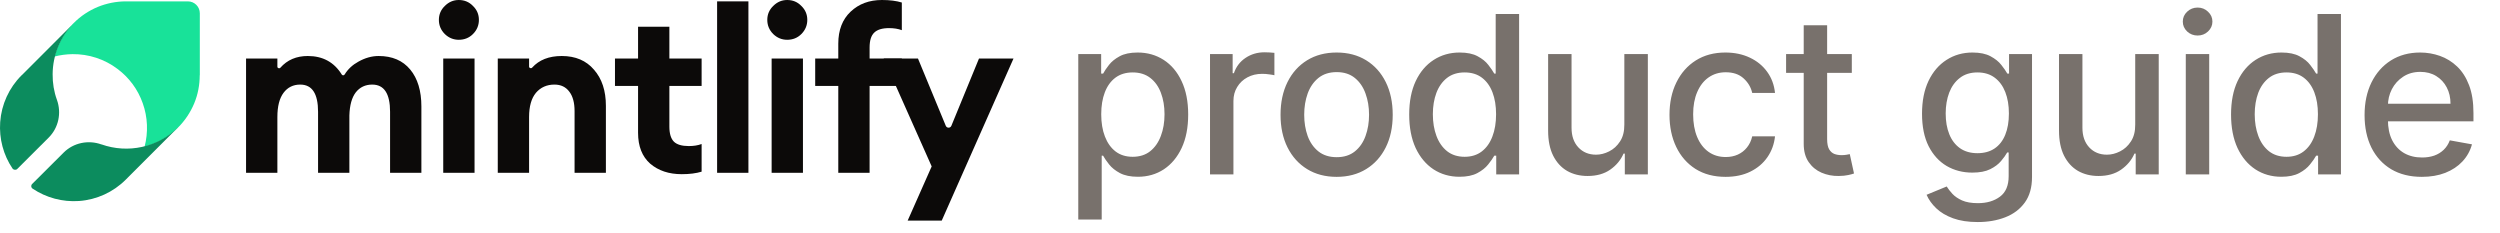
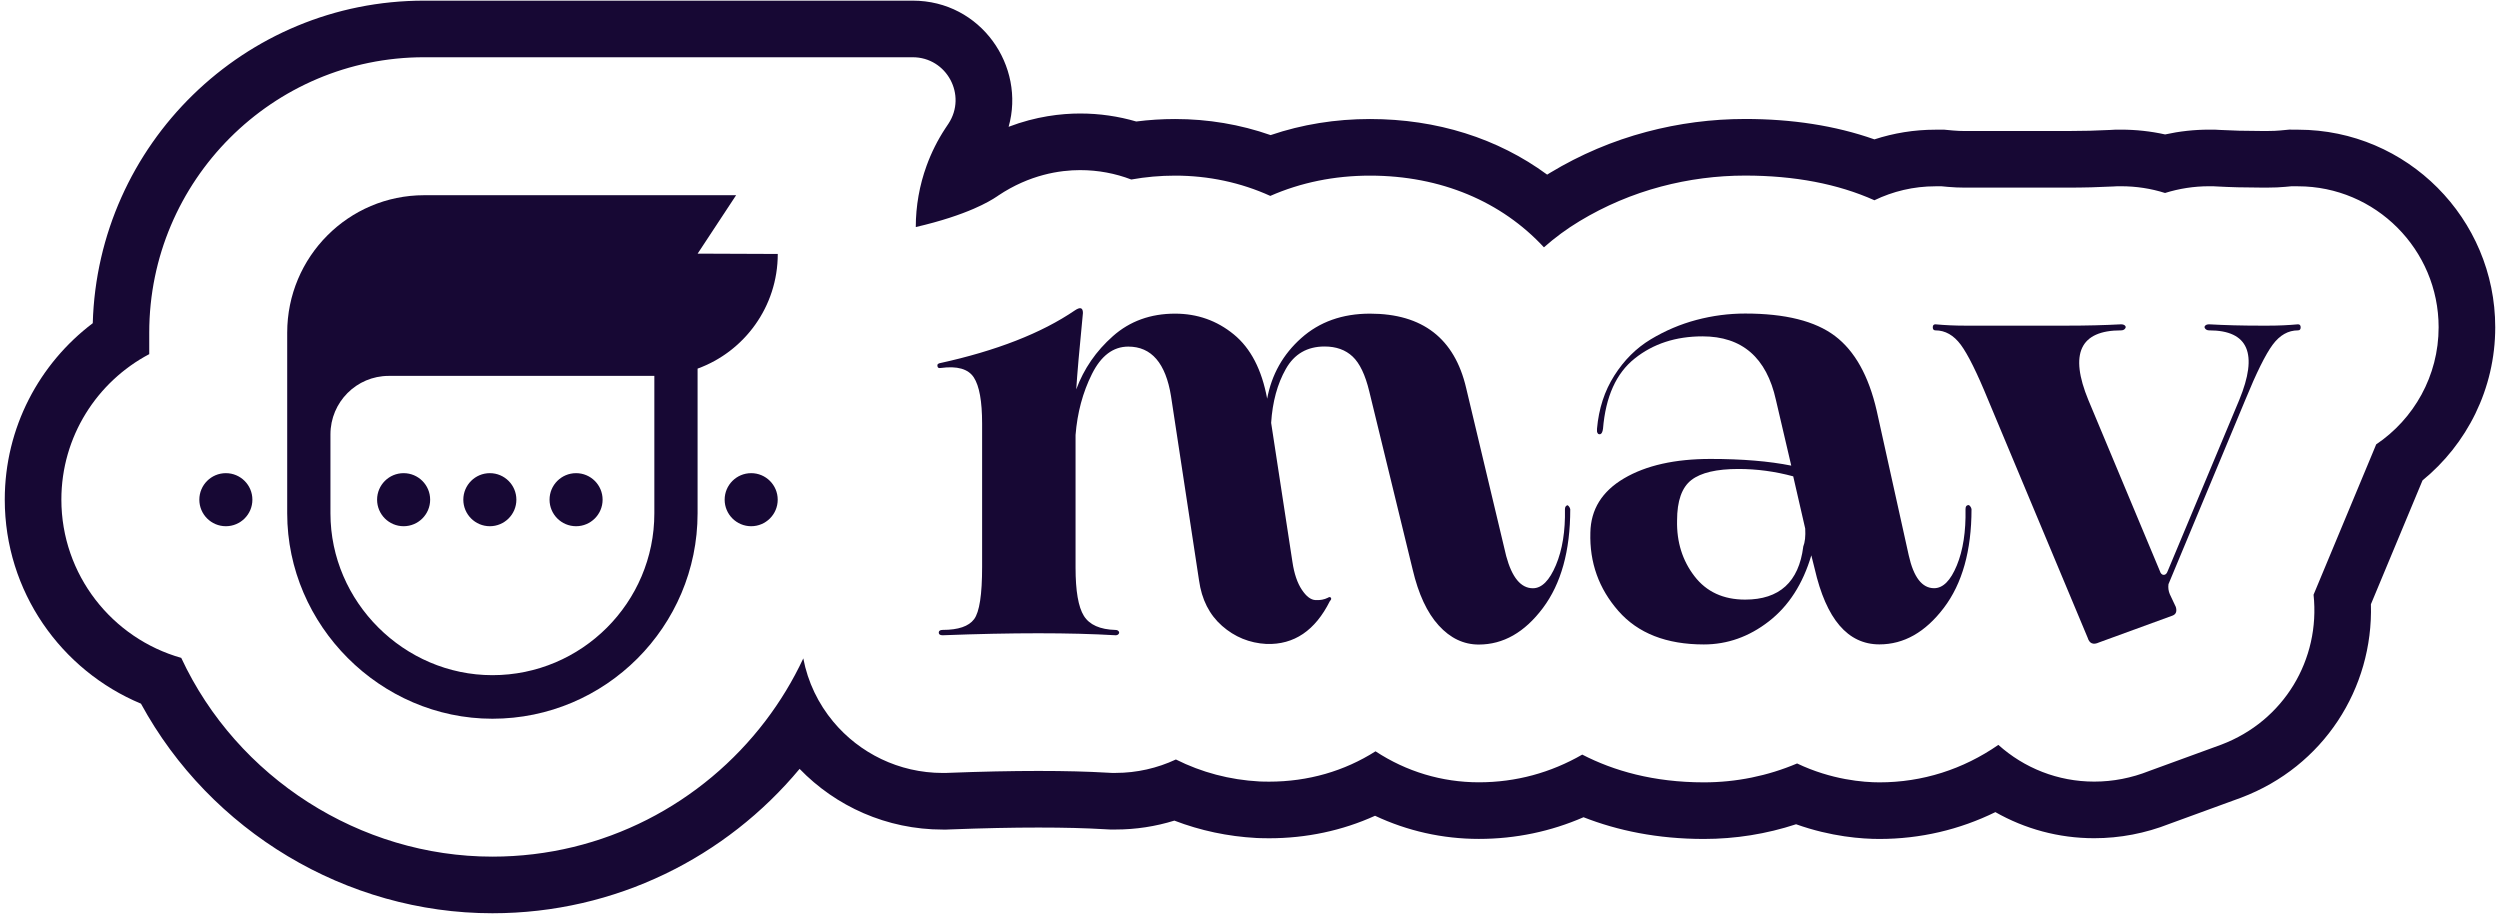
- <svg xmlns="http://www.w3.org/2000/svg" width="204" height="19" viewBox="0 0 204 19" fill="none">
-   <path d="M76.846 18H74.066L76.025 13.579L72.108 4.775H74.906L77.176 10.266C77.26 10.469 77.549 10.469 77.632 10.265L79.886 4.775H82.703L76.846 18Z" fill="#0C0A09" />
-   <path d="M68.404 14.101V7.013H66.52V4.775H68.404V3.563C68.404 2.456 68.74 1.585 69.411 0.951C70.082 0.317 70.934 0 71.966 0C72.601 0 73.141 0.068 73.589 0.205V2.462C73.291 2.35 72.943 2.294 72.545 2.294C71.985 2.294 71.581 2.419 71.332 2.667C71.084 2.904 70.959 3.308 70.959 3.88V4.775H73.589V7.013H70.959V14.101H68.404Z" fill="#0C0A09" />
-   <path d="M64.234 3.246C63.798 3.246 63.419 3.09 63.096 2.779C62.773 2.456 62.611 2.07 62.611 1.623C62.611 1.175 62.773 0.796 63.096 0.485C63.419 0.162 63.798 0 64.234 0C64.694 0 65.079 0.162 65.39 0.485C65.713 0.796 65.875 1.175 65.875 1.623C65.875 2.07 65.713 2.456 65.39 2.779C65.079 3.09 64.694 3.246 64.234 3.246ZM62.965 14.101V4.775H65.521V14.101H62.965Z" fill="#0C0A09" />
-   <path d="M58.516 14.101V0.112H61.071V14.101H58.516Z" fill="#0C0A09" />
-   <path d="M55.629 14.213C54.584 14.213 53.726 13.927 53.055 13.355C52.396 12.771 52.066 11.932 52.066 10.837V7.013H50.182V4.775H52.066V2.182H54.621V4.775H57.252V7.013H54.621V10.334C54.621 10.906 54.746 11.316 54.995 11.565C55.243 11.801 55.647 11.919 56.207 11.919C56.605 11.919 56.953 11.863 57.252 11.751V14.008C56.804 14.145 56.263 14.213 55.629 14.213Z" fill="#0C0A09" />
-   <path d="M40.618 14.102V4.775H43.173V5.436C43.173 5.558 43.339 5.612 43.42 5.521C43.989 4.887 44.796 4.57 45.84 4.57C46.96 4.57 47.836 4.943 48.471 5.689C49.117 6.423 49.441 7.405 49.441 8.636V14.102H46.885V9.065C46.885 8.381 46.742 7.853 46.456 7.48C46.17 7.094 45.766 6.902 45.244 6.902C44.622 6.902 44.118 7.126 43.733 7.573C43.36 8.021 43.173 8.68 43.173 9.55V14.102H40.618Z" fill="#0C0A09" />
-   <path d="M37.436 3.246C37.001 3.246 36.622 3.09 36.298 2.779C35.975 2.456 35.813 2.07 35.813 1.623C35.813 1.175 35.975 0.796 36.298 0.485C36.622 0.162 37.001 0 37.436 0C37.896 0 38.282 0.162 38.593 0.485C38.916 0.796 39.078 1.175 39.078 1.623C39.078 2.07 38.916 2.456 38.593 2.779C38.282 3.09 37.896 3.246 37.436 3.246ZM36.168 14.101V4.775H38.723V14.101H36.168Z" fill="#0C0A09" />
-   <path d="M31.83 14.102V9.121C31.83 7.642 31.345 6.902 30.375 6.902C29.815 6.902 29.367 7.113 29.032 7.536C28.708 7.959 28.534 8.587 28.509 9.42V14.102H25.954V9.121C25.954 7.642 25.469 6.902 24.499 6.902C23.927 6.902 23.473 7.126 23.137 7.573C22.802 8.021 22.634 8.68 22.634 9.55V14.102H20.078V4.775H22.634V5.443C22.634 5.564 22.797 5.618 22.877 5.527C23.44 4.889 24.186 4.57 25.115 4.57C26.341 4.57 27.266 5.075 27.889 6.084C27.941 6.168 28.068 6.167 28.12 6.082C28.389 5.644 28.761 5.296 29.237 5.036C29.784 4.726 30.337 4.57 30.897 4.57C32.004 4.57 32.862 4.937 33.471 5.671C34.08 6.404 34.385 7.412 34.385 8.692V14.102H31.83Z" fill="#0C0A09" />
-   <path d="M16.305 6.139V1.086C16.305 0.544 15.865 0.112 15.331 0.112H10.281C9.488 0.112 8.702 0.269 7.972 0.568C7.242 0.874 6.574 1.314 6.016 1.88L5.977 1.919C5.239 2.666 4.713 3.593 4.446 4.614C4.925 4.488 5.419 4.426 5.914 4.418C7.234 4.402 8.53 4.826 9.582 5.62C10.532 6.327 11.255 7.301 11.648 8.425C12.056 9.564 12.103 10.806 11.797 11.977C12.81 11.71 13.745 11.183 14.491 10.444L14.53 10.405C15.088 9.847 15.535 9.179 15.842 8.449C16.148 7.718 16.297 6.932 16.297 6.139H16.305Z" fill="#18E299" />
-   <path d="M4.295 6.053C4.303 4.503 4.921 3.016 6.008 1.904L1.807 6.108C1.791 6.124 1.775 6.131 1.76 6.147C0.735 7.165 0.117 8.527 0.015 9.967C-0.079 11.313 0.273 12.644 1.024 13.756C1.096 13.862 1.29 13.897 1.4 13.795L3.974 11.227C4.78 10.421 5.03 9.223 4.647 8.151C4.404 7.486 4.287 6.773 4.295 6.053Z" fill="#0C8C5E" />
-   <path d="M14.506 10.406C13.7 11.196 12.69 11.744 11.595 11.987C10.492 12.23 9.349 12.159 8.285 11.784C8.285 11.784 8.277 11.784 8.27 11.784C7.198 11.4 6.001 11.65 5.195 12.449L2.62 15.016C2.511 15.126 2.527 15.306 2.66 15.392C3.771 16.136 5.101 16.496 6.447 16.402C7.886 16.3 9.24 15.682 10.265 14.656L10.304 14.617L14.506 10.414V10.406Z" fill="#0C8C5E" />
-   <path d="M87.987 17.914V4.414H89.854V6.006H90.014C90.124 5.801 90.284 5.565 90.493 5.296C90.702 5.028 90.992 4.793 91.362 4.593C91.733 4.389 92.223 4.286 92.833 4.286C93.625 4.286 94.333 4.487 94.955 4.887C95.577 5.288 96.065 5.865 96.418 6.62C96.776 7.374 96.956 8.281 96.956 9.343C96.956 10.404 96.779 11.313 96.425 12.072C96.071 12.826 95.585 13.408 94.968 13.817C94.35 14.222 93.644 14.424 92.852 14.424C92.255 14.424 91.767 14.324 91.388 14.124C91.013 13.924 90.719 13.689 90.506 13.421C90.293 13.152 90.129 12.914 90.014 12.705H89.899V17.914H87.987ZM89.86 9.323C89.86 10.014 89.96 10.619 90.161 11.139C90.361 11.659 90.651 12.066 91.03 12.36C91.409 12.649 91.874 12.794 92.424 12.794C92.995 12.794 93.472 12.643 93.855 12.34C94.239 12.034 94.529 11.618 94.725 11.094C94.925 10.57 95.025 9.98 95.025 9.323C95.025 8.676 94.927 8.094 94.731 7.578C94.539 7.063 94.249 6.656 93.862 6.357C93.478 6.059 92.999 5.91 92.424 5.91C91.87 5.91 91.401 6.053 91.017 6.338C90.638 6.624 90.35 7.022 90.154 7.534C89.958 8.045 89.86 8.642 89.86 9.323ZM98.737 14.232V4.414H100.584V5.974H100.686C100.865 5.445 101.181 5.03 101.632 4.727C102.088 4.421 102.604 4.267 103.179 4.267C103.299 4.267 103.439 4.271 103.601 4.28C103.767 4.289 103.897 4.299 103.991 4.312V6.14C103.914 6.119 103.778 6.095 103.582 6.07C103.386 6.04 103.19 6.025 102.994 6.025C102.542 6.025 102.14 6.121 101.786 6.313C101.436 6.5 101.159 6.762 100.955 7.099C100.75 7.431 100.648 7.811 100.648 8.237V14.232H98.737ZM109.069 14.431C108.149 14.431 107.345 14.22 106.659 13.798C105.973 13.376 105.441 12.786 105.061 12.027C104.682 11.269 104.492 10.382 104.492 9.368C104.492 8.35 104.682 7.459 105.061 6.696C105.441 5.933 105.973 5.341 106.659 4.919C107.345 4.497 108.149 4.286 109.069 4.286C109.99 4.286 110.793 4.497 111.479 4.919C112.165 5.341 112.698 5.933 113.077 6.696C113.456 7.459 113.646 8.35 113.646 9.368C113.646 10.382 113.456 11.269 113.077 12.027C112.698 12.786 112.165 13.376 111.479 13.798C110.793 14.22 109.99 14.431 109.069 14.431ZM109.076 12.826C109.672 12.826 110.166 12.668 110.558 12.353C110.95 12.038 111.24 11.618 111.428 11.094C111.62 10.57 111.715 9.992 111.715 9.362C111.715 8.735 111.62 8.16 111.428 7.636C111.24 7.107 110.95 6.683 110.558 6.364C110.166 6.044 109.672 5.884 109.076 5.884C108.475 5.884 107.976 6.044 107.58 6.364C107.188 6.683 106.896 7.107 106.704 7.636C106.517 8.16 106.423 8.735 106.423 9.362C106.423 9.992 106.517 10.57 106.704 11.094C106.896 11.618 107.188 12.038 107.58 12.353C107.976 12.668 108.475 12.826 109.076 12.826ZM119.095 14.424C118.302 14.424 117.595 14.222 116.972 13.817C116.355 13.408 115.869 12.826 115.515 12.072C115.166 11.313 114.991 10.404 114.991 9.343C114.991 8.281 115.168 7.374 115.521 6.62C115.879 5.865 116.369 5.288 116.992 4.887C117.614 4.487 118.319 4.286 119.107 4.286C119.717 4.286 120.207 4.389 120.578 4.593C120.953 4.793 121.242 5.028 121.447 5.296C121.656 5.565 121.818 5.801 121.933 6.006H122.048V1.142H123.959V14.232H122.092V12.705H121.933C121.818 12.914 121.651 13.152 121.434 13.421C121.221 13.689 120.927 13.924 120.552 14.124C120.177 14.324 119.691 14.424 119.095 14.424ZM119.516 12.794C120.066 12.794 120.531 12.649 120.91 12.36C121.293 12.066 121.583 11.659 121.779 11.139C121.98 10.619 122.08 10.014 122.08 9.323C122.08 8.642 121.982 8.045 121.786 7.534C121.59 7.022 121.302 6.624 120.923 6.338C120.543 6.053 120.075 5.91 119.516 5.91C118.941 5.91 118.462 6.059 118.078 6.357C117.695 6.656 117.405 7.063 117.209 7.578C117.017 8.094 116.921 8.676 116.921 9.323C116.921 9.98 117.019 10.57 117.215 11.094C117.411 11.618 117.701 12.034 118.085 12.34C118.472 12.643 118.95 12.794 119.516 12.794ZM132.546 10.161V4.414H134.464V14.232H132.585V12.532H132.482C132.256 13.056 131.894 13.493 131.396 13.842C130.901 14.188 130.286 14.36 129.548 14.36C128.918 14.36 128.359 14.222 127.874 13.945C127.392 13.664 127.013 13.248 126.736 12.698C126.463 12.149 126.327 11.469 126.327 10.659V4.414H128.238V10.429C128.238 11.098 128.423 11.631 128.794 12.027C129.165 12.424 129.646 12.622 130.239 12.622C130.597 12.622 130.952 12.532 131.306 12.353C131.664 12.174 131.96 11.904 132.195 11.541C132.433 11.179 132.55 10.719 132.546 10.161ZM140.807 14.431C139.857 14.431 139.039 14.215 138.353 13.785C137.671 13.35 137.147 12.752 136.78 11.989C136.414 11.226 136.231 10.352 136.231 9.368C136.231 8.371 136.418 7.491 136.793 6.728C137.168 5.961 137.697 5.362 138.378 4.932C139.06 4.502 139.864 4.286 140.788 4.286C141.534 4.286 142.199 4.425 142.783 4.702C143.366 4.975 143.837 5.358 144.195 5.852C144.557 6.347 144.773 6.924 144.841 7.585H142.981C142.878 7.124 142.644 6.728 142.278 6.396C141.915 6.063 141.43 5.897 140.82 5.897C140.288 5.897 139.821 6.038 139.42 6.319C139.024 6.596 138.715 6.992 138.494 7.508C138.272 8.019 138.161 8.624 138.161 9.323C138.161 10.039 138.27 10.657 138.487 11.177C138.704 11.697 139.011 12.1 139.408 12.385C139.808 12.671 140.279 12.813 140.82 12.813C141.182 12.813 141.511 12.747 141.805 12.615C142.103 12.479 142.352 12.285 142.552 12.034C142.757 11.782 142.9 11.48 142.981 11.126H144.841C144.773 11.761 144.566 12.328 144.221 12.826C143.876 13.325 143.413 13.717 142.834 14.002C142.258 14.288 141.583 14.431 140.807 14.431ZM151.108 4.414V5.948H145.745V4.414H151.108ZM147.183 2.062H149.094V11.35C149.094 11.72 149.15 11.999 149.26 12.187C149.371 12.37 149.514 12.496 149.689 12.564C149.868 12.628 150.062 12.66 150.27 12.66C150.424 12.66 150.558 12.649 150.673 12.628C150.788 12.607 150.878 12.59 150.942 12.577L151.287 14.156C151.176 14.198 151.018 14.241 150.814 14.284C150.609 14.33 150.354 14.356 150.047 14.36C149.544 14.369 149.075 14.279 148.64 14.092C148.206 13.904 147.854 13.614 147.586 13.223C147.317 12.83 147.183 12.338 147.183 11.746V2.062ZM161.382 18.119C160.602 18.119 159.931 18.017 159.369 17.812C158.81 17.607 158.354 17.337 158.001 17C157.647 16.663 157.383 16.295 157.208 15.894L158.851 15.217C158.966 15.404 159.119 15.602 159.311 15.811C159.507 16.024 159.771 16.205 160.104 16.355C160.44 16.504 160.873 16.578 161.401 16.578C162.126 16.578 162.724 16.401 163.197 16.048C163.67 15.698 163.907 15.14 163.907 14.373V12.443H163.786C163.67 12.652 163.504 12.884 163.287 13.139C163.074 13.395 162.78 13.617 162.405 13.804C162.03 13.992 161.542 14.085 160.941 14.085C160.166 14.085 159.467 13.904 158.844 13.542C158.227 13.176 157.737 12.636 157.374 11.925C157.016 11.209 156.837 10.329 156.837 9.285C156.837 8.241 157.014 7.346 157.368 6.6C157.726 5.855 158.216 5.284 158.838 4.887C159.46 4.487 160.166 4.286 160.954 4.286C161.563 4.286 162.055 4.389 162.43 4.593C162.805 4.793 163.097 5.028 163.306 5.296C163.519 5.565 163.683 5.801 163.798 6.006H163.939V4.414H165.812V14.45C165.812 15.293 165.616 15.986 165.224 16.527C164.832 17.068 164.301 17.469 163.632 17.729C162.967 17.989 162.217 18.119 161.382 18.119ZM161.363 12.5C161.913 12.5 162.377 12.372 162.756 12.117C163.14 11.857 163.43 11.486 163.626 11.004C163.826 10.519 163.926 9.937 163.926 9.259C163.926 8.599 163.828 8.017 163.632 7.514C163.436 7.012 163.148 6.62 162.769 6.338C162.39 6.053 161.921 5.91 161.363 5.91C160.788 5.91 160.308 6.059 159.925 6.357C159.541 6.651 159.251 7.052 159.055 7.559C158.864 8.066 158.768 8.633 158.768 9.259C158.768 9.903 158.866 10.467 159.062 10.953C159.258 11.439 159.548 11.818 159.931 12.091C160.319 12.364 160.796 12.5 161.363 12.5ZM174.234 10.161V4.414H176.152V14.232H174.273V12.532H174.171C173.945 13.056 173.582 13.493 173.084 13.842C172.59 14.188 171.974 14.36 171.237 14.36C170.606 14.36 170.048 14.222 169.562 13.945C169.08 13.664 168.701 13.248 168.424 12.698C168.151 12.149 168.015 11.469 168.015 10.659V4.414H169.926V10.429C169.926 11.098 170.112 11.631 170.482 12.027C170.853 12.424 171.335 12.622 171.927 12.622C172.285 12.622 172.641 12.532 172.994 12.353C173.352 12.174 173.649 11.904 173.883 11.541C174.122 11.179 174.239 10.719 174.234 10.161ZM178.36 14.232V4.414H180.271V14.232H178.36ZM179.325 2.899C178.993 2.899 178.707 2.789 178.469 2.567C178.234 2.341 178.117 2.073 178.117 1.762C178.117 1.446 178.234 1.178 178.469 0.956C178.707 0.73 178.993 0.617 179.325 0.617C179.658 0.617 179.941 0.73 180.175 0.956C180.414 1.178 180.533 1.446 180.533 1.762C180.533 2.073 180.414 2.341 180.175 2.567C179.941 2.789 179.658 2.899 179.325 2.899ZM186.158 14.424C185.365 14.424 184.658 14.222 184.036 13.817C183.418 13.408 182.932 12.826 182.578 12.072C182.229 11.313 182.054 10.404 182.054 9.343C182.054 8.281 182.231 7.374 182.585 6.62C182.943 5.865 183.433 5.288 184.055 4.887C184.677 4.487 185.382 4.286 186.171 4.286C186.78 4.286 187.27 4.389 187.641 4.593C188.016 4.793 188.306 5.028 188.51 5.296C188.719 5.565 188.881 5.801 188.996 6.006H189.111V1.142H191.022V14.232H189.156V12.705H188.996C188.881 12.914 188.715 13.152 188.497 13.421C188.284 13.689 187.99 13.924 187.615 14.124C187.24 14.324 186.755 14.424 186.158 14.424ZM186.58 12.794C187.13 12.794 187.594 12.649 187.973 12.36C188.357 12.066 188.647 11.659 188.843 11.139C189.043 10.619 189.143 10.014 189.143 9.323C189.143 8.642 189.045 8.045 188.849 7.534C188.653 7.022 188.365 6.624 187.986 6.338C187.607 6.053 187.138 5.91 186.58 5.91C186.005 5.91 185.525 6.059 185.142 6.357C184.758 6.656 184.468 7.063 184.272 7.578C184.081 8.094 183.985 8.676 183.985 9.323C183.985 9.98 184.083 10.57 184.279 11.094C184.475 11.618 184.764 12.034 185.148 12.34C185.536 12.643 186.013 12.794 186.58 12.794ZM197.622 14.431C196.654 14.431 195.821 14.224 195.122 13.81C194.428 13.393 193.891 12.807 193.512 12.053C193.137 11.294 192.949 10.406 192.949 9.387C192.949 8.382 193.137 7.495 193.512 6.728C193.891 5.961 194.419 5.362 195.097 4.932C195.779 4.502 196.575 4.286 197.487 4.286C198.041 4.286 198.578 4.378 199.098 4.561C199.618 4.745 200.085 5.032 200.498 5.424C200.911 5.816 201.237 6.325 201.476 6.952C201.715 7.574 201.834 8.33 201.834 9.221V9.899H194.029V8.467H199.961C199.961 7.964 199.859 7.519 199.654 7.131C199.45 6.739 199.162 6.43 198.791 6.204C198.425 5.978 197.994 5.865 197.5 5.865C196.963 5.865 196.494 5.997 196.094 6.262C195.698 6.521 195.391 6.862 195.173 7.284C194.96 7.702 194.854 8.156 194.854 8.646V9.764C194.854 10.421 194.969 10.979 195.199 11.439C195.433 11.899 195.759 12.251 196.177 12.494C196.595 12.732 197.083 12.852 197.641 12.852C198.003 12.852 198.333 12.801 198.632 12.698C198.93 12.592 199.188 12.434 199.405 12.225C199.622 12.017 199.789 11.759 199.904 11.452L201.713 11.778C201.568 12.31 201.308 12.777 200.933 13.178C200.562 13.574 200.095 13.883 199.533 14.105C198.975 14.322 198.338 14.431 197.622 14.431Z" fill="#78716C" />
+ <svg xmlns="http://www.w3.org/2000/svg" width="131" height="48" viewBox="0 0 436 160" fill="#170834">
+   <path fill-rule="evenodd" clip-rule="evenodd" d="M399.522 22.64L401.053 22.653C401.067 22.653 401.082 22.653 401.097 22.653C420.102 22.677 435.501 38.167 435.501 57.166C435.501 67.953 430.527 77.596 422.798 83.913L413.785 105.545C414.224 120.241 405.501 133.892 391.136 139.319L391.084 139.339L378.584 143.902C374.393 145.547 369.979 146.408 365.453 146.408C359.228 146.408 353.326 144.771 348.193 141.85C341.94 144.915 335.088 146.538 327.944 146.538C324.903 146.538 319.511 146.158 313.381 143.97C308.207 145.669 302.792 146.538 297.276 146.538C289.177 146.538 282.199 145.074 276.257 142.743C270.562 145.22 264.42 146.529 257.978 146.529C251.62 146.529 245.468 145.133 239.841 142.487C234.124 145.077 227.865 146.418 221.322 146.418C220.806 146.418 220.308 146.406 219.933 146.397L219.832 146.395L219.171 146.371L219.084 146.366C214.137 146.099 209.329 145.076 204.79 143.334C201.513 144.349 198.062 144.888 194.546 144.888H193.573L192.579 144.836L192.549 144.834C189.313 144.644 185.62 144.545 181.052 144.545C176.496 144.545 171.318 144.653 165.659 144.871C165.656 144.871 165.652 144.872 165.649 144.872L165.002 144.898H164.341C154.536 144.898 145.652 140.836 139.33 134.296C126.527 149.682 107.242 159.514 85.672 159.514C60.124 159.514 36.39 145.154 24.289 122.907C10.348 117.089 0.499 103.337 0.499 87.26C0.499 74.66 6.558 63.488 15.87 56.452C16.74 25.238 42.355 0.092 73.775 0.113H159.086C171.031 0.113 178.829 11.583 175.838 22.148C180.628 20.318 185.019 19.826 188.327 19.826C191.733 19.826 195.02 20.314 198.128 21.221C200.355 20.936 202.621 20.79 204.917 20.79C210.664 20.79 216.284 21.735 221.6 23.598C227.103 21.726 232.945 20.79 238.96 20.79C250.617 20.79 261.292 24.163 269.902 30.501C270.086 30.386 270.272 30.273 270.458 30.161C275.707 26.991 281.361 24.596 287.256 23.032C292.899 21.531 298.694 20.781 304.486 20.781C312.581 20.781 320.171 21.913 327.066 24.344C330.423 23.249 334.006 22.653 337.722 22.653H339.285L340.763 22.791C340.775 22.792 340.786 22.793 340.798 22.794C341.509 22.854 342.188 22.885 342.848 22.885H360.8C363.454 22.885 365.98 22.816 368.314 22.696C368.324 22.695 368.334 22.695 368.344 22.694L369.208 22.644H370.134C372.742 22.644 375.323 22.924 377.838 23.482C380.332 22.931 382.906 22.644 385.528 22.644H386.475L387.43 22.696C389.558 22.815 391.904 22.876 394.398 22.876H395.918C396.645 22.876 397.308 22.848 397.909 22.791L397.919 22.79L399.522 22.64ZM377.826 33.708C375.379 32.93 372.794 32.531 370.134 32.531H369.494L368.855 32.568C366.343 32.698 363.637 32.772 360.8 32.772H342.848C341.865 32.772 340.892 32.726 339.919 32.642L338.825 32.54H337.722C333.904 32.54 330.289 33.421 327.064 34.978C320.66 32.114 313.106 30.668 304.486 30.668C299.546 30.668 294.606 31.308 289.796 32.587C284.801 33.912 280.009 35.942 275.56 38.63C273.345 39.964 271.269 41.493 269.341 43.199C269.341 43.199 269.341 43.199 269.341 43.199C261.945 35.219 251.361 30.677 238.96 30.677C232.741 30.677 226.865 31.882 221.545 34.218C216.392 31.882 210.766 30.677 204.917 30.677C202.304 30.677 199.746 30.909 197.262 31.354C194.5 30.297 191.497 29.714 188.327 29.714C184.833 29.714 179.522 30.483 174.036 34.153L173.85 34.283C173.047 34.831 171.736 35.602 169.75 36.462C167.407 37.476 164.123 38.615 159.623 39.658C159.623 35.983 160.27 32.355 161.515 28.935C162.344 26.654 163.44 24.466 164.786 22.419L165.333 21.595C168.604 16.618 165.036 10 159.086 10H73.771C47.283 9.981 25.734 31.567 25.734 58.093V61.856C16.614 66.675 10.386 76.25 10.386 87.26C10.386 100.403 19.256 111.497 31.323 114.908C41.076 135.855 62.554 149.626 85.672 149.626C105.105 149.626 122.404 140.32 133.36 125.926C135.933 122.546 138.156 118.886 139.975 115C140.763 119.151 142.609 122.938 145.225 126.073C149.776 131.527 156.655 135.01 164.341 135.01H164.804L165.268 134.992C171.033 134.769 176.343 134.658 181.052 134.658C185.76 134.658 189.653 134.76 193.128 134.964L193.833 135.001H194.546C198.216 135.001 201.803 134.176 205.056 132.656C209.542 134.908 214.464 136.215 219.617 136.493L220.127 136.512C220.525 136.521 220.924 136.53 221.322 136.53C228.162 136.53 234.483 134.686 239.924 131.229C245.299 134.76 251.491 136.642 257.978 136.642C264.466 136.642 270.537 134.964 276.033 131.804C281.51 134.63 288.489 136.651 297.276 136.651C302.92 136.651 308.416 135.529 313.56 133.351C319.566 136.215 325.164 136.651 327.944 136.651C335.452 136.651 342.542 134.38 348.715 130.107C353.219 134.148 359.095 136.521 365.453 136.521C368.743 136.521 371.969 135.891 375.074 134.658L387.641 130.07C398.606 125.928 404.973 115.186 403.768 103.878L414.149 78.965C414.353 78.474 414.538 78.029 414.705 77.621C421.276 73.2 425.613 65.674 425.613 57.166C425.613 43.588 414.594 32.54 401.053 32.54L399.94 32.531L398.847 32.633C397.874 32.726 396.891 32.763 395.918 32.763H394.398C391.747 32.763 389.217 32.698 386.881 32.568L386.205 32.531H385.528C382.868 32.531 380.282 32.939 377.826 33.708Z" />
+   <path d="M85.227 91.913C87.786 91.913 89.861 89.838 89.861 87.279C89.861 84.719 87.786 82.645 85.227 82.645C82.668 82.645 80.593 84.719 80.593 87.279C80.593 89.838 82.668 91.913 85.227 91.913Z" />
+   <path d="M74.8 87.279C74.8 89.838 72.725 91.913 70.166 91.913C67.607 91.913 65.532 89.838 65.532 87.279C65.532 84.719 67.607 82.645 70.166 82.645C72.725 82.645 74.8 84.719 74.8 87.279Z" />
+   <path d="M100.288 91.913C102.847 91.913 104.922 89.838 104.922 87.279C104.922 84.719 102.847 82.645 100.288 82.645C97.728 82.645 95.654 84.719 95.654 87.279C95.654 89.838 97.728 91.913 100.288 91.913Z" />
+   <path fill-rule="evenodd" clip-rule="evenodd" d="M128.241 34.097L121.521 44.302L135.517 44.358C135.517 53.57 129.678 61.42 121.512 64.386V89.661C121.512 109.439 105.441 125.538 85.672 125.538C66.1 125.538 49.831 109.23 49.831 89.661V58.112C49.831 44.849 60.545 34.097 73.762 34.097H128.241ZM85.672 117.929C101.27 117.929 113.959 105.25 113.959 89.67V65.656H67.562C61.945 65.656 57.385 70.234 57.385 75.87V89.67C57.385 105.126 70.238 117.929 85.672 117.929Z" />
+   <path d="M271.436 98.707C272.566 96.019 273.085 92.757 273.011 88.939C273.013 88.555 273.162 88.316 273.475 88.243C273.706 88.4 273.864 88.632 273.938 88.947C273.938 96.204 272.344 101.95 269.156 106.205C265.967 110.459 262.232 112.581 257.96 112.581C255.318 112.581 252.982 111.469 250.962 109.245C248.932 107.02 247.422 103.767 246.411 99.476L238.83 68.353C238.135 65.471 237.162 63.441 235.92 62.273C234.678 61.105 233.046 60.521 231.026 60.521C227.995 60.521 225.734 61.828 224.26 64.442C222.777 67.055 221.925 70.197 221.693 73.858L225.419 98.197C225.724 100.227 226.271 101.83 227.05 102.998C227.828 104.175 228.625 104.777 229.441 104.814C230.257 104.861 230.98 104.722 231.601 104.407C231.842 104.249 232.008 104.249 232.129 104.407C232.24 104.564 232.184 104.759 231.953 104.99C229.385 110.134 225.697 112.637 220.877 112.479C217.921 112.322 215.335 111.265 213.12 109.319C210.905 107.372 209.561 104.722 209.097 101.367L204.204 69.196C203.277 63.431 200.784 60.54 196.743 60.54C194.092 60.54 191.979 62.143 190.385 65.341C188.79 68.538 187.836 72.088 187.53 75.99V99.151C187.53 103.211 188.012 106.019 188.985 107.576C189.958 109.133 191.803 109.958 194.527 110.032C194.759 110.032 194.935 110.107 195.056 110.264C195.176 110.412 195.176 110.57 195.056 110.727C194.935 110.885 194.759 110.959 194.527 110.959C186.603 110.496 176.538 110.496 164.332 110.959C163.868 110.959 163.636 110.811 163.636 110.496C163.636 110.181 163.868 110.023 164.332 110.023C167.047 110.023 168.873 109.402 169.809 108.151C170.745 106.9 171.209 103.86 171.209 99.022V73.988C171.209 70.086 170.727 67.398 169.753 65.915C168.78 64.433 166.852 63.886 163.979 64.275C163.59 64.349 163.395 64.192 163.395 63.802C163.395 63.645 163.516 63.524 163.748 63.45C173.702 61.272 181.589 58.186 187.419 54.21C188.355 53.579 188.818 53.737 188.818 54.673C188.197 60.994 187.808 65.433 187.65 68.01C188.976 64.423 191.108 61.318 194.064 58.705C197.021 56.091 200.635 54.784 204.908 54.784C208.791 54.784 212.211 55.989 215.168 58.408C218.125 60.827 220.062 64.572 220.998 69.641C221.776 65.433 223.76 61.902 226.948 59.057C230.136 56.212 234.14 54.784 238.96 54.784C248.135 54.784 253.733 59.112 255.754 67.769L262.751 97.131C263.761 100.875 265.319 102.748 267.413 102.748C268.97 102.748 270.305 101.394 271.436 98.707Z" />
+   <path d="M395.918 56.879C397.623 56.879 399.328 56.805 401.043 56.647H401.052C401.358 56.647 401.516 56.823 401.516 57.176C401.516 57.528 401.358 57.704 401.052 57.704C399.338 57.704 397.864 58.538 396.622 60.216C395.38 61.893 393.786 65.109 391.84 69.864L378.428 102.034C378.345 102.655 378.428 103.239 378.66 103.786L379.707 106.01C379.939 106.789 379.745 107.298 379.124 107.53L366.296 112.211C365.286 112.683 364.619 112.405 364.313 111.395L346.935 69.864C344.989 65.109 343.394 61.893 342.152 60.216C340.911 58.547 339.428 57.704 337.722 57.704C337.416 57.704 337.259 57.528 337.259 57.176C337.259 56.823 337.407 56.647 337.722 56.647C339.437 56.805 341.142 56.879 342.857 56.879H360.809C364.081 56.879 367.186 56.805 370.143 56.647C370.448 56.647 370.68 56.721 370.838 56.879C370.995 57.037 370.995 57.213 370.838 57.407C370.68 57.611 370.448 57.704 370.143 57.704C362.997 57.704 361.088 61.763 364.433 69.873L376.908 99.708C377.057 100.18 377.288 100.412 377.604 100.412C377.919 100.412 378.15 100.171 378.308 99.708L390.783 69.873C394.129 61.763 392.377 57.704 385.537 57.704C385.231 57.704 385 57.602 384.842 57.407C384.685 57.213 384.685 57.037 384.842 56.879C384.99 56.721 385.222 56.647 385.537 56.647C388.336 56.805 391.284 56.879 394.398 56.879H395.918Z" />
+   <path fill-rule="evenodd" clip-rule="evenodd" d="M342.977 88.938C343.052 92.84 342.551 96.112 341.457 98.762C340.364 101.413 339.048 102.738 337.491 102.738C335.387 102.738 333.913 100.829 333.06 97.001L327.462 71.727C326.063 65.647 323.635 61.3 320.177 58.686C316.72 56.073 311.493 54.766 304.496 54.766C301.622 54.766 298.786 55.137 295.987 55.878C293.188 56.62 290.528 57.75 287.998 59.27C285.468 60.79 283.355 62.894 281.64 65.591C279.925 68.279 278.915 71.384 278.609 74.897V75.369C278.683 75.758 278.878 75.916 279.193 75.833C279.425 75.758 279.582 75.443 279.657 74.897C280.12 69.28 281.964 65.183 285.199 62.616C288.424 60.039 292.373 58.751 297.035 58.751C303.949 58.751 308.231 62.459 309.862 69.864L312.54 81.329C308.657 80.55 303.949 80.161 298.434 80.161C292.215 80.161 287.182 81.292 283.336 83.553C279.49 85.814 277.525 88.975 277.451 93.025C277.293 98.252 278.924 102.813 282.344 106.714C285.764 110.616 290.741 112.563 297.266 112.563C301.381 112.563 305.172 111.219 308.638 108.522C312.096 105.834 314.57 101.988 316.044 97.001L316.628 99.337C318.648 108.151 322.42 112.553 327.935 112.553C332.208 112.553 335.961 110.431 339.187 106.177C342.412 101.923 344.025 96.177 344.025 88.919C343.951 88.604 343.793 88.373 343.561 88.215C343.172 88.215 342.977 88.447 342.977 88.919V88.938ZM314.635 95.491C313.857 101.654 310.474 104.731 304.486 104.731C300.677 104.731 297.72 103.369 295.626 100.634C293.531 97.91 292.512 94.666 292.595 90.921C292.595 87.492 293.429 85.129 295.098 83.84C296.766 82.552 299.509 81.913 303.319 81.913C306.507 81.913 309.695 82.339 312.883 83.201L314.978 92.33C315.052 93.656 314.941 94.712 314.626 95.491H314.635Z" />
+   <path d="M39.117 91.913C41.677 91.913 43.751 89.838 43.751 87.279C43.751 84.719 41.677 82.645 39.117 82.645C36.558 82.645 34.483 84.719 34.483 87.279C34.483 89.838 36.558 91.913 39.117 91.913Z" />
+   <path d="M135.507 87.279C135.507 89.838 133.432 91.913 130.873 91.913C128.314 91.913 126.239 89.838 126.239 87.279C126.239 84.719 128.314 82.645 130.873 82.645C133.432 82.645 135.507 84.719 135.507 87.279Z" />
</svg>
